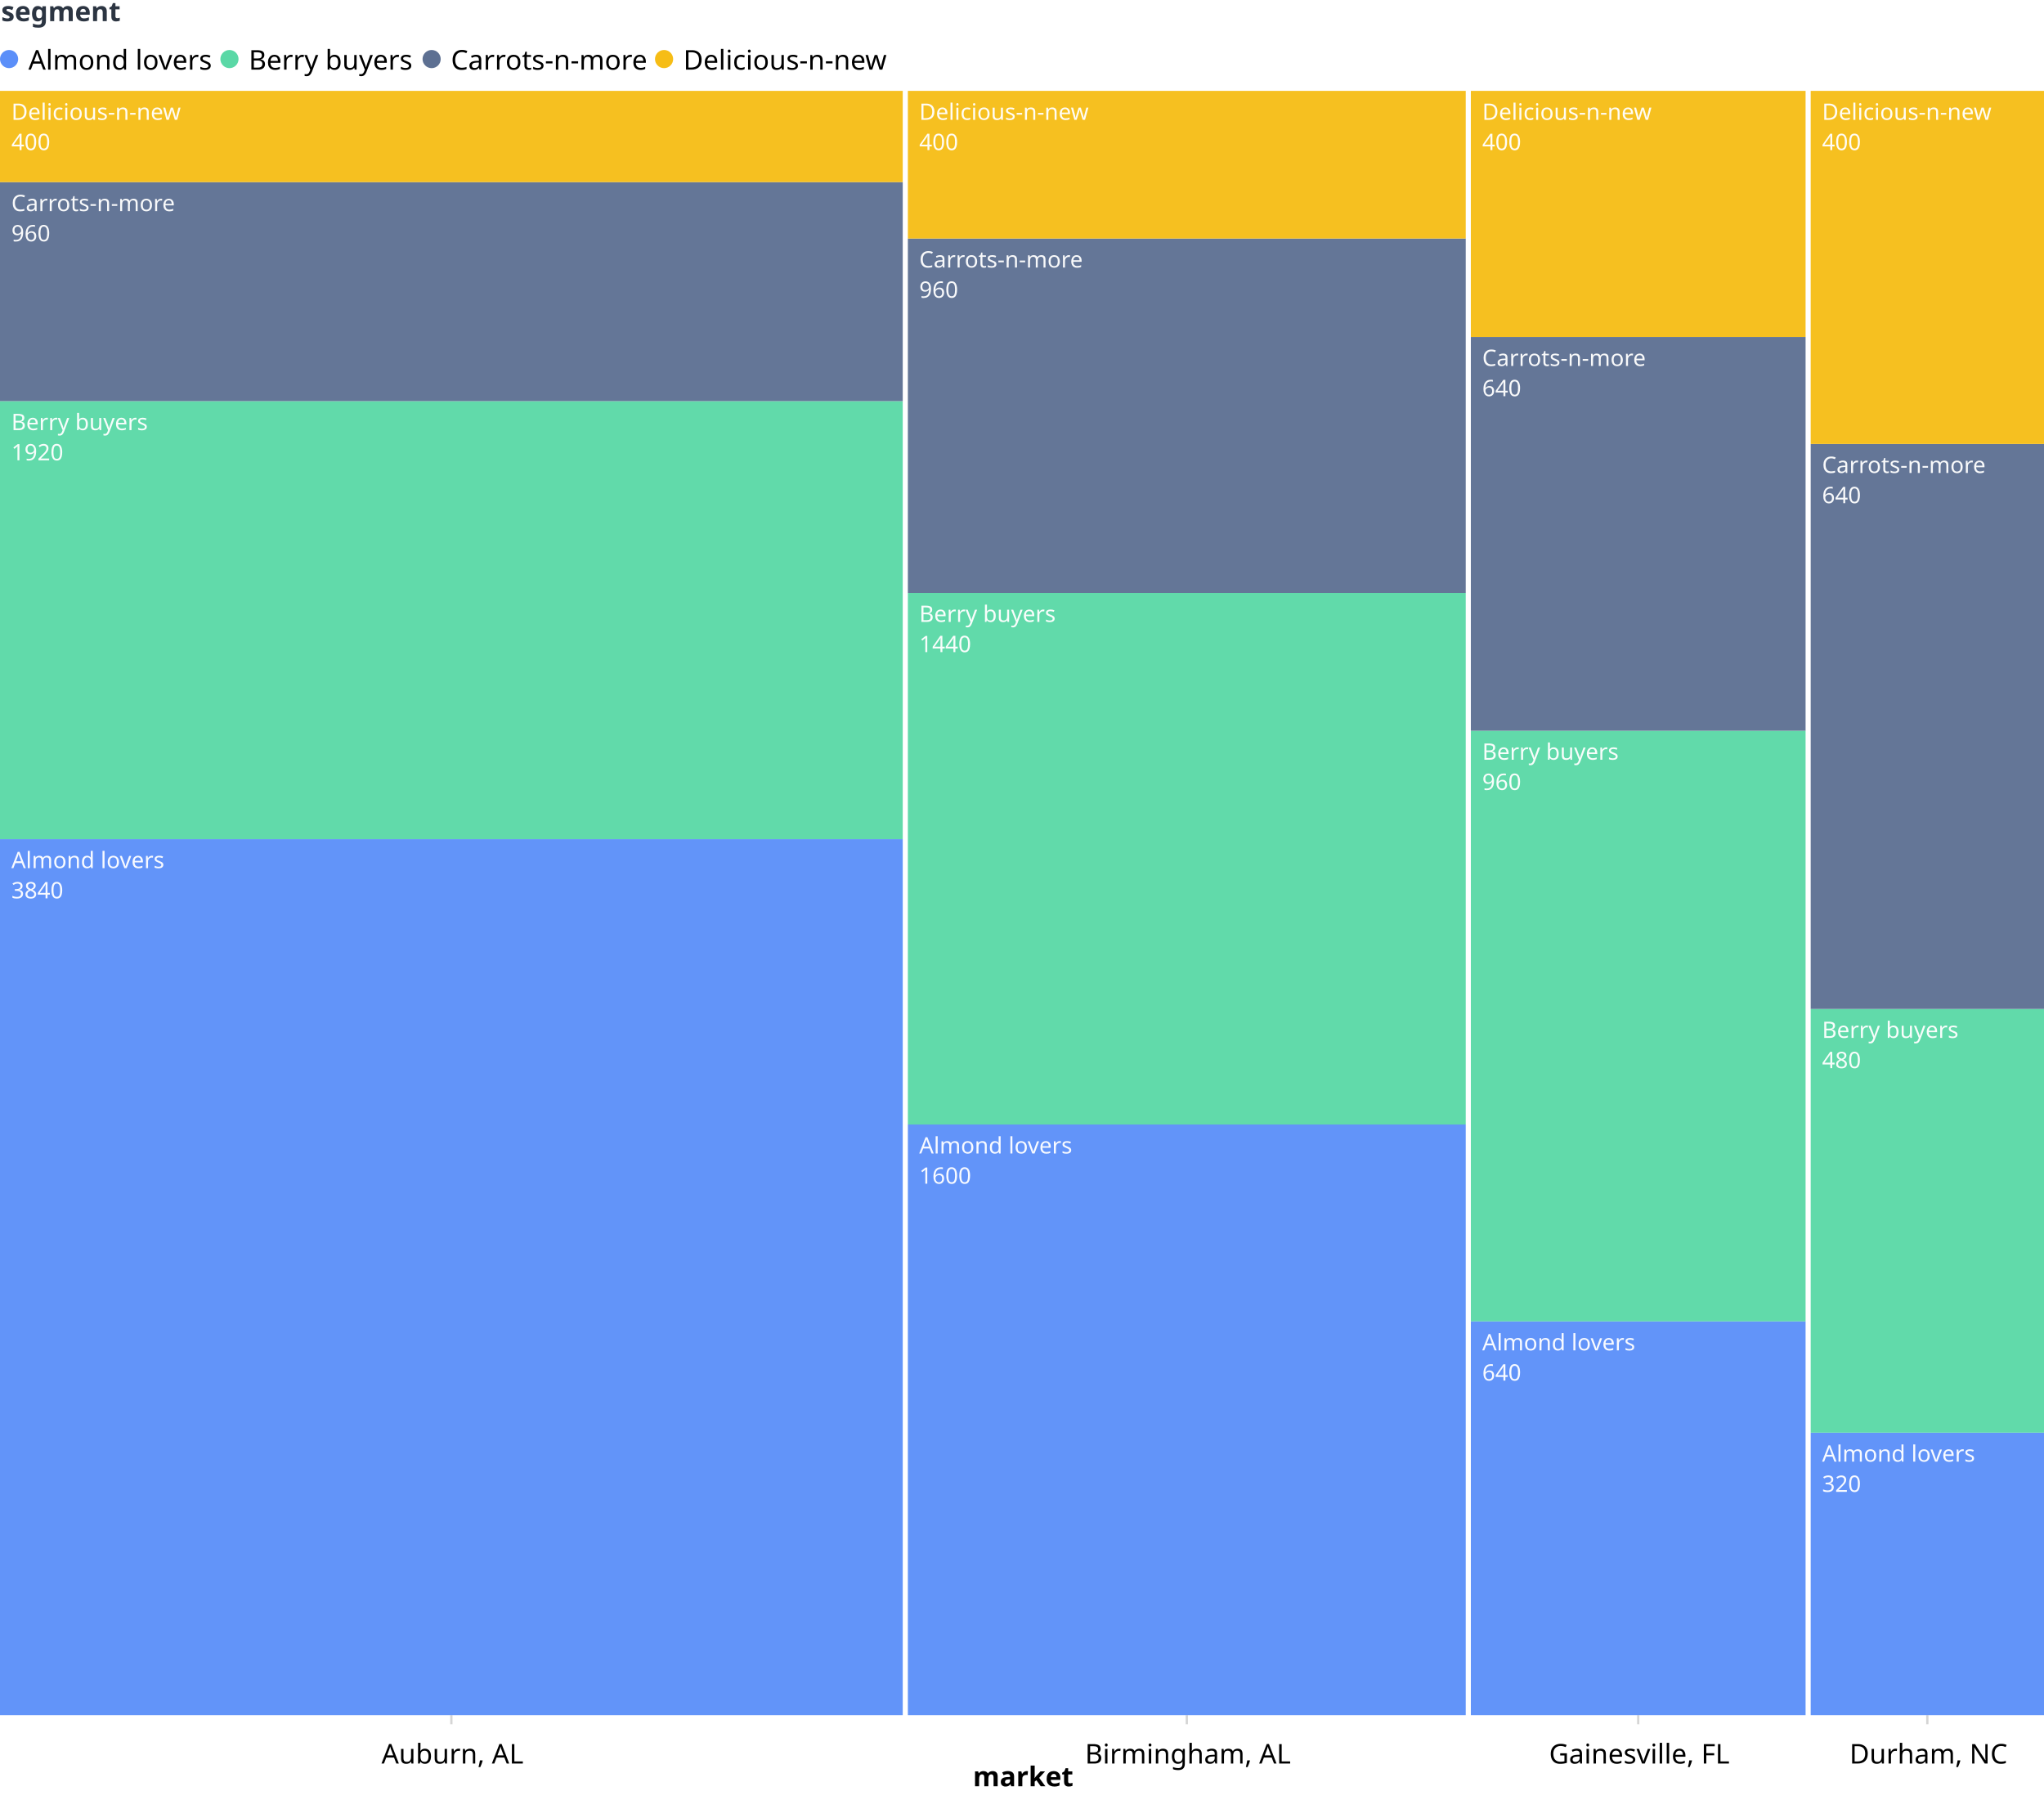
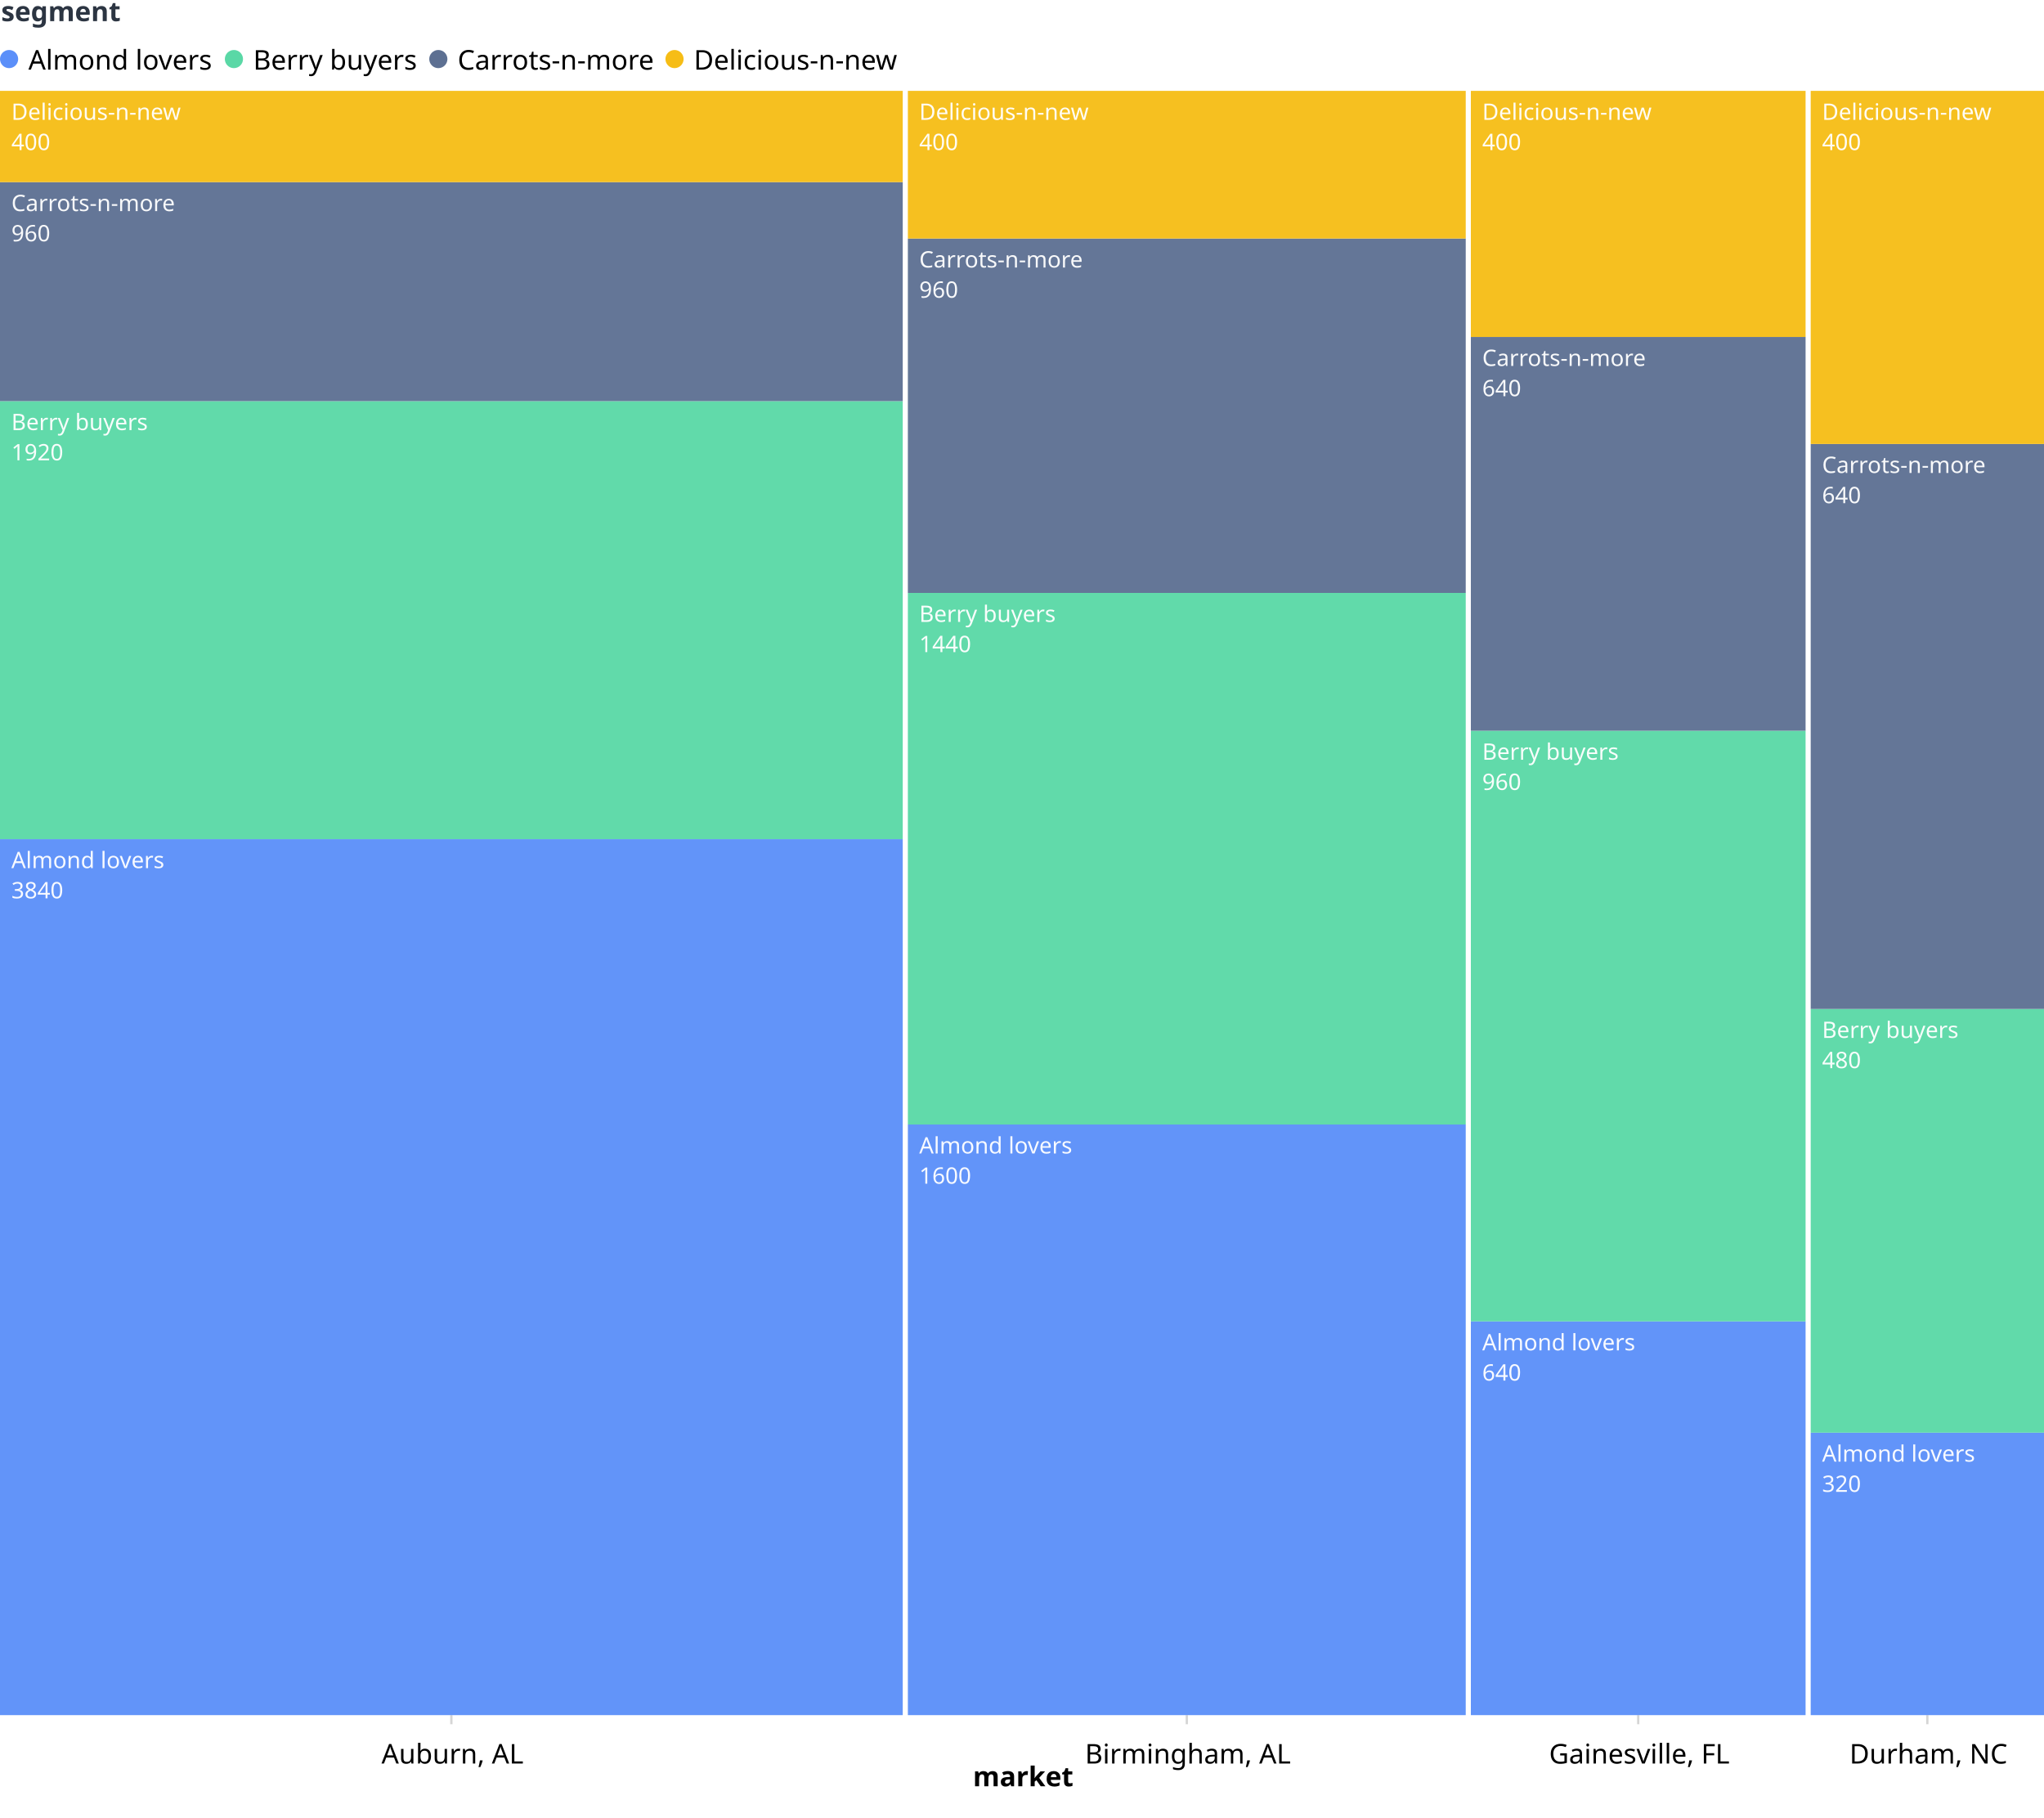
<svg xmlns="http://www.w3.org/2000/svg" width="900" height="800" style="background: transparent;" color-interpolation-filters="sRGB">
  <defs />
  <g transform="matrix(1,0,0,1,0,0)">
    <g fill="none" stroke="none" visibility="visible" font-size="16px" font-family="sans-serif" font-style="normal" font-weight="normal" font-variant="normal" text-anchor="left" stroke-dashoffset="0px" transform="matrix(1,0,0,1,0,0)">
      <g fill="none" stroke="none" class="view" transform="matrix(1,0,0,1,0,0)">
        <g fill="none" stroke="none" class="component" transform="matrix(1,0,0,1,0,0)">
          <g fill="none" class="category-legend" stroke="none" transform="matrix(1,0,0,1,0,0)">
            <g stroke-width="0px" transform="matrix(1,0,0,1,0,0)">
-               <path fill="rgba(0,0,0,0)" d="M 0,0 l 391.764,0 l 0,34 l-391.764 0 z" stroke="none" class="legend-background" width="391.764px" height="34px" />
+               <path fill="rgba(0,0,0,0)" d="M 0,0 l 400,0 l 0,34 l-400 0 z" stroke="none" class="legend-background" width="400px" height="34px" />
            </g>
            <g fill="none" stroke="none" class="legend-container" transform="matrix(1,0,0,1,0,0)">
              <g font-size="12px" font-family="sans-serif" font-weight="bold" text-anchor="top" transform="matrix(1,0,0,1,0,0)">
                <text fill="rgba(44,53,66,1)" dominant-baseline="text-before-edge" alignment-baseline="before-edge" paint-order="stroke" style="transform:translate(0px, 0px);" class="legend-title text-title" stroke="none" dx="0.5">segment</text>
              </g>
              <g fill="none" stroke="none" class="legend-inner-group" transform="matrix(1,0,0,1,0,20)">
                <g fill="none" stroke="none" class="category-items" transform="matrix(1,0,0,1,0,0)">
                  <g fill="none" stroke="none" transform="matrix(1,0,0,1,0,0)">
                    <g fill="none" class="legend-item" stroke="none" transform="matrix(1,0,0,1,0,0)">
                      <g transform="matrix(1,0,0,1,0,0)">
-                         <path fill="rgba(0,0,0,0)" d="M 0,0 l 89.031,0 l 0,12 l-89.031 0 z" stroke="none" class="legend-item-background" width="89.031px" height="12px" />
+                         <path fill="rgba(0,0,0,0)" d="M 0,0 l 91,0 l 0,12 l-91 0 z" stroke="none" class="legend-item-background" width="91px" height="12px" />
                      </g>
                      <g fill="none" stroke="none" class="legend-item-container" transform="matrix(1,0,0,1,0,6)">
                        <g fill="rgba(91,143,249,1)" stroke="rgba(91,143,249,1)" class="legend-item-marker" stroke-width="0px" transform="matrix(1,0,0,1,4,0)">
                          <g stroke-width="0px" transform="matrix(1,0,0,1,-4,-4)">
                            <path fill="rgba(91,143,249,1)" d="M 0,4 A 4 4 0 1 0 8 4 A 4 4 0 1 0 0 4 Z" stroke="rgba(91,143,249,1)" class="legend-item-marker" />
                          </g>
                        </g>
                        <g text-anchor="left" font-family="sans-serif" font-size="12px" font-weight="lighter" transform="matrix(1,0,0,1,12,0)">
                          <text fill="rgba(0,0,0,1)" dominant-baseline="central" alignment-baseline="central" paint-order="stroke" style="transform:translate(0px, 0px);" stroke="none" class="legend-item-name" dx="0.5">Almond lovers</text>
                        </g>
-                         <g text-anchor="left" font-family="sans-serif" font-size="12px" transform="matrix(1,0,0,1,93.03125,0)">
+                         <g text-anchor="left" font-family="sans-serif" font-size="12px" transform="matrix(1,0,0,1,95,0)">
                          <text fill="rgba(100,100,100,1)" dominant-baseline="central" alignment-baseline="central" paint-order="stroke" style="transform:translate(0px, 0px);" stroke="none" class="legend-item-value" />
                        </g>
                      </g>
                    </g>
-                     <g fill="none" class="legend-item" stroke="none" transform="matrix(1,0,0,1,97.03125,0)">
+                     <g fill="none" class="legend-item" stroke="none" transform="matrix(1,0,0,1,99,0)">
                      <g transform="matrix(1,0,0,1,0,0)">
-                         <path fill="rgba(0,0,0,0)" d="M 0,0 l 81.021,0 l 0,12 l-81.021 0 z" stroke="none" class="legend-item-background" width="81.021px" height="12px" />
+                         <path fill="rgba(0,0,0,0)" d="M 0,0 l 82,0 l 0,12 l-82 0 z" stroke="none" class="legend-item-background" width="82px" height="12px" />
                      </g>
                      <g fill="none" stroke="none" class="legend-item-container" transform="matrix(1,0,0,1,0,6)">
                        <g fill="rgba(90,216,166,1)" stroke="rgba(90,216,166,1)" class="legend-item-marker" stroke-width="0px" transform="matrix(1,0,0,1,4,0)">
                          <g stroke-width="0px" transform="matrix(1,0,0,1,-4,-4)">
                            <path fill="rgba(90,216,166,1)" d="M 0,4 A 4 4 0 1 0 8 4 A 4 4 0 1 0 0 4 Z" stroke="rgba(90,216,166,1)" class="legend-item-marker" />
                          </g>
                        </g>
                        <g text-anchor="left" font-family="sans-serif" font-size="12px" font-weight="lighter" transform="matrix(1,0,0,1,12,0)">
                          <text fill="rgba(0,0,0,1)" dominant-baseline="central" alignment-baseline="central" paint-order="stroke" style="transform:translate(0px, 0px);" stroke="none" class="legend-item-name" dx="0.5">Berry buyers</text>
                        </g>
-                         <g text-anchor="left" font-family="sans-serif" font-size="12px" transform="matrix(1,0,0,1,85.02148,0)">
+                         <g text-anchor="left" font-family="sans-serif" font-size="12px" transform="matrix(1,0,0,1,86,0)">
                          <text fill="rgba(100,100,100,1)" dominant-baseline="central" alignment-baseline="central" paint-order="stroke" style="transform:translate(0px, 0px);" stroke="none" class="legend-item-value" />
                        </g>
                      </g>
                    </g>
-                     <g fill="none" class="legend-item" stroke="none" transform="matrix(1,0,0,1,186.0527,0)">
+                     <g fill="none" class="legend-item" stroke="none" transform="matrix(1,0,0,1,189,0)">
                      <g transform="matrix(1,0,0,1,0,0)">
-                         <path fill="rgba(0,0,0,0)" d="M 0,0 l 94.346,0 l 0,12 l-94.346 0 z" stroke="none" class="legend-item-background" width="94.346px" height="12px" />
+                         <path fill="rgba(0,0,0,0)" d="M 0,0 l 96,0 l 0,12 l-96 0 z" stroke="none" class="legend-item-background" width="96px" height="12px" />
                      </g>
                      <g fill="none" stroke="none" class="legend-item-container" transform="matrix(1,0,0,1,0,6)">
                        <g fill="rgba(93,112,146,1)" stroke="rgba(93,112,146,1)" class="legend-item-marker" stroke-width="0px" transform="matrix(1,0,0,1,4,0)">
                          <g stroke-width="0px" transform="matrix(1,0,0,1,-4,-4)">
                            <path fill="rgba(93,112,146,1)" d="M 0,4 A 4 4 0 1 0 8 4 A 4 4 0 1 0 0 4 Z" stroke="rgba(93,112,146,1)" class="legend-item-marker" />
                          </g>
                        </g>
                        <g text-anchor="left" font-family="sans-serif" font-size="12px" font-weight="lighter" transform="matrix(1,0,0,1,12,0)">
                          <text fill="rgba(0,0,0,1)" dominant-baseline="central" alignment-baseline="central" paint-order="stroke" style="transform:translate(0px, 0px);" stroke="none" class="legend-item-name" dx="0.5">Carrots-n-more</text>
                        </g>
-                         <g text-anchor="left" font-family="sans-serif" font-size="12px" transform="matrix(1,0,0,1,98.3457,0)">
+                         <g text-anchor="left" font-family="sans-serif" font-size="12px" transform="matrix(1,0,0,1,100,0)">
                          <text fill="rgba(100,100,100,1)" dominant-baseline="central" alignment-baseline="central" paint-order="stroke" style="transform:translate(0px, 0px);" stroke="none" class="legend-item-value" />
                        </g>
                      </g>
                    </g>
-                     <g fill="none" class="legend-item" stroke="none" transform="matrix(1,0,0,1,288.3984,0)">
+                     <g fill="none" class="legend-item" stroke="none" transform="matrix(1,0,0,1,293,0)">
                      <g transform="matrix(1,0,0,1,0,0)">
-                         <path fill="rgba(0,0,0,0)" d="M 0,0 l 98.365,0 l 0,12 l-98.365 0 z" stroke="none" class="legend-item-background" width="98.365px" height="12px" />
+                         <path fill="rgba(0,0,0,0)" d="M 0,0 l 102,0 l 0,12 l-102 0 z" stroke="none" class="legend-item-background" width="102px" height="12px" />
                      </g>
                      <g fill="none" stroke="none" class="legend-item-container" transform="matrix(1,0,0,1,0,6)">
                        <g fill="rgba(246,189,22,1)" stroke="rgba(246,189,22,1)" class="legend-item-marker" stroke-width="0px" transform="matrix(1,0,0,1,4,0)">
                          <g stroke-width="0px" transform="matrix(1,0,0,1,-4,-4)">
                            <path fill="rgba(246,189,22,1)" d="M 0,4 A 4 4 0 1 0 8 4 A 4 4 0 1 0 0 4 Z" stroke="rgba(246,189,22,1)" class="legend-item-marker" />
                          </g>
                        </g>
                        <g text-anchor="left" font-family="sans-serif" font-size="12px" font-weight="lighter" transform="matrix(1,0,0,1,12,0)">
                          <text fill="rgba(0,0,0,1)" dominant-baseline="central" alignment-baseline="central" paint-order="stroke" style="transform:translate(0px, 0px);" stroke="none" class="legend-item-name" dx="0.5">Delicious-n-new</text>
                        </g>
-                         <g text-anchor="left" font-family="sans-serif" font-size="12px" transform="matrix(1,0,0,1,102.3652,0)">
+                         <g text-anchor="left" font-family="sans-serif" font-size="12px" transform="matrix(1,0,0,1,106,0)">
                          <text fill="rgba(100,100,100,1)" dominant-baseline="central" alignment-baseline="central" paint-order="stroke" style="transform:translate(0px, 0px);" stroke="none" class="legend-item-value" />
                        </g>
                      </g>
                    </g>
                  </g>
                  <g fill="none" class="page-button-group" stroke="none" visibility="hidden" transform="matrix(1,0,0,1,0,0)">
                    <g fill="none" stroke="none" class="page-button" transform="matrix(1,0,0,1,0,0)">
                      <g transform="matrix(1,0,0,1,-5,-5)">
                        <path fill="rgba(0,0,0,0)" d="M 0,0 l 10,0 l 0,10 l-10 0 z" stroke="none" class="background" width="10px" height="10px" />
                      </g>
                      <g transform="matrix(1,0,0,1,-4.330127,-5)">
                        <path fill="rgba(0,0,0,1)" d="M 0,5 L 9.33,0 L 9.33,10 Z" stroke="none" class="marker" />
                      </g>
                      <g transform="matrix(1,0,0,1,-5,-5)">
                        <path fill="rgba(0,0,0,0)" d="M 0,0 l 10,0 l 0,10 l-10 0 z" stroke="none" class="container" width="10px" height="10px" />
                      </g>
                    </g>
                    <g font-size="12px" text-anchor="middle" transform="matrix(1,0,0,1,0,0)">
                      <text fill="rgba(0,0,0,1)" dominant-baseline="central" alignment-baseline="central" paint-order="stroke" style="transform:translate(0px, 0px);" stroke="none" class="page-info" />
                    </g>
                    <g fill="none" stroke="none" class="page-button" transform="matrix(1,0,0,1,0,0)">
                      <g transform="matrix(1,0,0,1,-5,-5)">
                        <path fill="rgba(0,0,0,0)" d="M 0,0 l 10,0 l 0,10 l-10 0 z" stroke="none" class="background" width="10px" height="10px" />
                      </g>
                      <g transform="matrix(1,0,0,1,-5,-5)">
                        <path fill="rgba(0,0,0,1)" d="M 0,0 L 9.33,5 L 0,10 Z" stroke="none" class="marker" />
                      </g>
                      <g transform="matrix(1,0,0,1,-5,-5)">
                        <path fill="rgba(0,0,0,0)" d="M 0,0 l 10,0 l 0,10 l-10 0 z" stroke="none" class="container" width="10px" height="10px" />
                      </g>
                    </g>
                  </g>
                </g>
              </g>
            </g>
          </g>
        </g>
        <g fill="none" stroke="none" class="component" transform="matrix(1,0,0,1,0,0)">
          <g fill="none" stroke="none" transform="matrix(1,0,0,1,0,0)">
            <g fill="none" stroke="none" class="axis-grid" transform="matrix(1,0,0,1,0,0)" />
            <g fill="none" stroke="none" class="axis-line-group" transform="matrix(1,0,0,1,0,0)">
              <g visibility="hidden" stroke-width="0.5px" stroke-opacity="0.85" transform="matrix(1,0,0,1,0,755)">
                <path fill="none" d="M 0,0 L 900,0" stroke="rgba(128,128,128,1)" class="axis-line" />
              </g>
              <g fill="rgba(128,128,128,1)" stroke="rgba(128,128,128,1)" class="axis-arrow$$ axis-start-arrow" visibility="hidden" stroke-width="0.5px" fill-opacity="0.85" stroke-opacity="0.85" transform="matrix(0,1,-1,0,0,755)" />
              <g fill="rgba(128,128,128,1)" stroke="rgba(128,128,128,1)" class="axis-arrow$$ axis-end-arrow" visibility="hidden" stroke-width="0.5px" fill-opacity="0.85" stroke-opacity="0.85" transform="matrix(-1,0,-0,-1,900,755)" />
            </g>
            <g fill="none" stroke="none" class="axis-tick-group" transform="matrix(1,0,0,1,0,0)">
              <g stroke-opacity="0.65" visibility="visible" transform="matrix(1,0,0,1,198.7444,755)">
                <line fill="none" x1="0" y1="0" x2="0" y2="4" class="axis-tick" stroke="rgba(191,191,191,1)" />
              </g>
              <g stroke-opacity="0.65" visibility="visible" transform="matrix(1,0,0,1,522.5639,755)">
                <line fill="none" x1="0" y1="0" x2="0" y2="4" class="axis-tick" stroke="rgba(191,191,191,1)" />
              </g>
              <g stroke-opacity="0.65" visibility="visible" transform="matrix(1,0,0,1,721.3308,755)">
                <line fill="none" x1="0" y1="0" x2="0" y2="4" class="axis-tick" stroke="rgba(191,191,191,1)" />
              </g>
              <g stroke-opacity="0.65" visibility="visible" transform="matrix(1,0,0,1,848.6391,755)">
                <line fill="none" x1="0" y1="0" x2="0" y2="4" class="axis-tick" stroke="rgba(191,191,191,1)" />
              </g>
            </g>
            <g fill="none" stroke="none" class="axis-subtick-group" transform="matrix(1,0,0,1,0,0)" />
            <g fill="none" stroke="none" class="axis-label-group" transform="matrix(1,0,0,1,0,0)">
              <g font-family="sans-serif" font-size="12px" font-weight="lighter" text-anchor="middle" transform="matrix(1,0,0,1,198.7444,767)">
                <text fill="rgba(0,0,0,1)" dominant-baseline="text-before-edge" alignment-baseline="before-edge" paint-order="stroke" style="transform:translate(0px, 0px);" stroke="none" class="axis-label" dx="0.5">Auburn, AL</text>
              </g>
              <g font-family="sans-serif" font-size="12px" font-weight="lighter" text-anchor="middle" transform="matrix(1,0,0,1,522.5639,767)">
                <text fill="rgba(0,0,0,1)" dominant-baseline="text-before-edge" alignment-baseline="before-edge" paint-order="stroke" style="transform:translate(0px, 0px);" stroke="none" class="axis-label" dx="0.5">Birmingham, AL</text>
              </g>
              <g font-family="sans-serif" font-size="12px" font-weight="lighter" text-anchor="middle" transform="matrix(1,0,0,1,721.3308,767)">
                <text fill="rgba(0,0,0,1)" dominant-baseline="text-before-edge" alignment-baseline="before-edge" paint-order="stroke" style="transform:translate(0px, 0px);" stroke="none" class="axis-label" dx="0.5">Gainesville, FL</text>
              </g>
              <g font-family="sans-serif" font-size="12px" font-weight="lighter" text-anchor="middle" transform="matrix(1,0,0,1,848.6391,767)">
                <text fill="rgba(0,0,0,1)" dominant-baseline="text-before-edge" alignment-baseline="before-edge" paint-order="stroke" style="transform:translate(0px, 0px);" stroke="none" class="axis-label" dx="0.5">Durham, NC</text>
              </g>
            </g>
            <g font-size="12px" font-weight="bold" text-anchor="middle" visibility="visible" transform="matrix(1,0,0,1,450,777)">
              <text fill="rgba(0,0,0,1)" dominant-baseline="text-before-edge" alignment-baseline="before-edge" paint-order="stroke" style="transform:translate(0px, 0px);" stroke="none" class="axis-title" dx="0.5">market</text>
            </g>
          </g>
        </g>
        <g transform="matrix(1,0,0,1,0,40)">
          <path fill="rgba(0,0,0,0)" d="M 0,0 l 900,0 l 0,715 l-900 0 z" stroke="none" class="plot" width="900px" height="715px" />
          <g fill="rgba(0,0,0,0)" stroke="none" class="main" transform="matrix(1,0,0,1,0,0)">
            <g fill-opacity="0.95" stroke-width="0px" transform="matrix(1,0,0,1,0,329.382)">
              <path fill="rgba(91,143,249,1)" d="M 0,0 l 397.489,0 l 0,385.618 l-397.489 0 z" stroke="rgba(91,143,249,1)" width="397.489px" height="385.618px" class="element" />
              <g font-size="10px" text-anchor="left" transform="matrix(1,0,0,1,5,5)">
                <text fill="rgba(255,255,255,1)" dominant-baseline="text-before-edge" alignment-baseline="before-edge" paint-order="stroke" style="transform:translate(0px, 0px);" dx="0" stroke="none">Almond lovers</text>
              </g>
              <g font-size="10px" text-anchor="left" transform="matrix(1,0,0,1,5,5)">
                <text fill="rgba(255,255,255,1)" dominant-baseline="text-after-edge" alignment-baseline="after-edge" paint-order="stroke" style="transform:translate(0px, 24px);" dx="0" stroke="none">3840</text>
              </g>
            </g>
            <g fill-opacity="0.95" stroke-width="0px" transform="matrix(1,0,0,1,0,136.573)">
              <path fill="rgba(90,216,166,1)" d="M 0,0 l 397.489,0 l 0,192.809 l-397.489 0 z" stroke="rgba(90,216,166,1)" width="397.489px" height="192.809px" class="element" />
              <g font-size="10px" text-anchor="left" transform="matrix(1,0,0,1,5,5)">
                <text fill="rgba(255,255,255,1)" dominant-baseline="text-before-edge" alignment-baseline="before-edge" paint-order="stroke" style="transform:translate(0px, 0px);" dx="0" stroke="none">Berry buyers</text>
              </g>
              <g font-size="10px" text-anchor="left" transform="matrix(1,0,0,1,5,5)">
                <text fill="rgba(255,255,255,1)" dominant-baseline="text-after-edge" alignment-baseline="after-edge" paint-order="stroke" style="transform:translate(0px, 24px);" dx="0" stroke="none">1920</text>
              </g>
            </g>
            <g fill-opacity="0.95" stroke-width="0px" transform="matrix(1,0,0,1,0,40.16854)">
              <path fill="rgba(93,112,146,1)" d="M 0,0 l 397.489,0 l 0,96.404 l-397.489 0 z" stroke="rgba(93,112,146,1)" width="397.489px" height="96.404px" class="element" />
              <g font-size="10px" text-anchor="left" transform="matrix(1,0,0,1,5,5)">
                <text fill="rgba(255,255,255,1)" dominant-baseline="text-before-edge" alignment-baseline="before-edge" paint-order="stroke" style="transform:translate(0px, 0px);" dx="0" stroke="none">Carrots-n-more</text>
              </g>
              <g font-size="10px" text-anchor="left" transform="matrix(1,0,0,1,5,5)">
                <text fill="rgba(255,255,255,1)" dominant-baseline="text-after-edge" alignment-baseline="after-edge" paint-order="stroke" style="transform:translate(0px, 24px);" dx="0" stroke="none">960</text>
              </g>
            </g>
            <g fill-opacity="0.95" stroke-width="0px" transform="matrix(1,0,0,1,0,0)">
              <path fill="rgba(246,189,22,1)" d="M 0,0 l 397.489,0 l 0,40.169 l-397.489 0 z" stroke="rgba(246,189,22,1)" width="397.489px" height="40.169px" class="element" />
              <g font-size="10px" text-anchor="left" transform="matrix(1,0,0,1,5,5)">
                <text fill="rgba(255,255,255,1)" dominant-baseline="text-before-edge" alignment-baseline="before-edge" paint-order="stroke" style="transform:translate(0px, 0px);" dx="0" stroke="none">Delicious-n-new</text>
              </g>
              <g font-size="10px" text-anchor="left" transform="matrix(1,0,0,1,5,5)">
                <text fill="rgba(255,255,255,1)" dominant-baseline="text-after-edge" alignment-baseline="after-edge" paint-order="stroke" style="transform:translate(0px, 24px);" dx="0" stroke="none">400</text>
              </g>
            </g>
            <g fill-opacity="0.95" stroke-width="0px" transform="matrix(1,0,0,1,399.7444,455)">
              <path fill="rgba(91,143,249,1)" d="M 0,0 l 245.639,0 l 0,260 l-245.639 0 z" stroke="rgba(91,143,249,1)" width="245.639px" height="260px" class="element" />
              <g font-size="10px" text-anchor="left" transform="matrix(1,0,0,1,5,5)">
                <text fill="rgba(255,255,255,1)" dominant-baseline="text-before-edge" alignment-baseline="before-edge" paint-order="stroke" style="transform:translate(0px, 0px);" dx="0" stroke="none">Almond lovers</text>
              </g>
              <g font-size="10px" text-anchor="left" transform="matrix(1,0,0,1,5,5)">
                <text fill="rgba(255,255,255,1)" dominant-baseline="text-after-edge" alignment-baseline="after-edge" paint-order="stroke" style="transform:translate(0px, 24px);" dx="0" stroke="none">1600</text>
              </g>
            </g>
            <g fill-opacity="0.95" stroke-width="0px" transform="matrix(1,0,0,1,399.7444,221)">
              <path fill="rgba(90,216,166,1)" d="M 0,0 l 245.639,0 l 0,234 l-245.639 0 z" stroke="rgba(90,216,166,1)" width="245.639px" height="234px" class="element" />
              <g font-size="10px" text-anchor="left" transform="matrix(1,0,0,1,5,5)">
                <text fill="rgba(255,255,255,1)" dominant-baseline="text-before-edge" alignment-baseline="before-edge" paint-order="stroke" style="transform:translate(0px, 0px);" dx="0" stroke="none">Berry buyers</text>
              </g>
              <g font-size="10px" text-anchor="left" transform="matrix(1,0,0,1,5,5)">
                <text fill="rgba(255,255,255,1)" dominant-baseline="text-after-edge" alignment-baseline="after-edge" paint-order="stroke" style="transform:translate(0px, 24px);" dx="0" stroke="none">1440</text>
              </g>
            </g>
            <g fill-opacity="0.95" stroke-width="0px" transform="matrix(1,0,0,1,399.7444,65)">
              <path fill="rgba(93,112,146,1)" d="M 0,0 l 245.639,0 l 0,156 l-245.639 0 z" stroke="rgba(93,112,146,1)" width="245.639px" height="156px" class="element" />
              <g font-size="10px" text-anchor="left" transform="matrix(1,0,0,1,5,5)">
                <text fill="rgba(255,255,255,1)" dominant-baseline="text-before-edge" alignment-baseline="before-edge" paint-order="stroke" style="transform:translate(0px, 0px);" dx="0" stroke="none">Carrots-n-more</text>
              </g>
              <g font-size="10px" text-anchor="left" transform="matrix(1,0,0,1,5,5)">
                <text fill="rgba(255,255,255,1)" dominant-baseline="text-after-edge" alignment-baseline="after-edge" paint-order="stroke" style="transform:translate(0px, 24px);" dx="0" stroke="none">960</text>
              </g>
            </g>
            <g fill-opacity="0.95" stroke-width="0px" transform="matrix(1,0,0,1,399.7444,0)">
              <path fill="rgba(246,189,22,1)" d="M 0,0 l 245.639,0 l 0,65 l-245.639 0 z" stroke="rgba(246,189,22,1)" width="245.639px" height="65px" class="element" />
              <g font-size="10px" text-anchor="left" transform="matrix(1,0,0,1,5,5)">
                <text fill="rgba(255,255,255,1)" dominant-baseline="text-before-edge" alignment-baseline="before-edge" paint-order="stroke" style="transform:translate(0px, 0px);" dx="0" stroke="none">Delicious-n-new</text>
              </g>
              <g font-size="10px" text-anchor="left" transform="matrix(1,0,0,1,5,5)">
                <text fill="rgba(255,255,255,1)" dominant-baseline="text-after-edge" alignment-baseline="after-edge" paint-order="stroke" style="transform:translate(0px, 24px);" dx="0" stroke="none">400</text>
              </g>
            </g>
            <g fill-opacity="0.95" stroke-width="0px" transform="matrix(1,0,0,1,647.6391,541.6667)">
              <path fill="rgba(91,143,249,1)" d="M 0,0 l 147.383,0 l 0,173.333 l-147.383 0 z" stroke="rgba(91,143,249,1)" width="147.383px" height="173.333px" class="element" />
              <g font-size="10px" text-anchor="left" transform="matrix(1,0,0,1,5,5)">
                <text fill="rgba(255,255,255,1)" dominant-baseline="text-before-edge" alignment-baseline="before-edge" paint-order="stroke" style="transform:translate(0px, 0px);" dx="0" stroke="none">Almond lovers</text>
              </g>
              <g font-size="10px" text-anchor="left" transform="matrix(1,0,0,1,5,5)">
                <text fill="rgba(255,255,255,1)" dominant-baseline="text-after-edge" alignment-baseline="after-edge" paint-order="stroke" style="transform:translate(0px, 24px);" dx="0" stroke="none">640</text>
              </g>
            </g>
            <g fill-opacity="0.95" stroke-width="0px" transform="matrix(1,0,0,1,647.6391,281.6667)">
              <path fill="rgba(90,216,166,1)" d="M 0,0 l 147.383,0 l 0,260 l-147.383 0 z" stroke="rgba(90,216,166,1)" width="147.383px" height="260px" class="element" />
              <g font-size="10px" text-anchor="left" transform="matrix(1,0,0,1,5,5)">
                <text fill="rgba(255,255,255,1)" dominant-baseline="text-before-edge" alignment-baseline="before-edge" paint-order="stroke" style="transform:translate(0px, 0px);" dx="0" stroke="none">Berry buyers</text>
              </g>
              <g font-size="10px" text-anchor="left" transform="matrix(1,0,0,1,5,5)">
                <text fill="rgba(255,255,255,1)" dominant-baseline="text-after-edge" alignment-baseline="after-edge" paint-order="stroke" style="transform:translate(0px, 24px);" dx="0" stroke="none">960</text>
              </g>
            </g>
            <g fill-opacity="0.95" stroke-width="0px" transform="matrix(1,0,0,1,647.6391,108.3333)">
              <path fill="rgba(93,112,146,1)" d="M 0,0 l 147.383,0 l 0,173.333 l-147.383 0 z" stroke="rgba(93,112,146,1)" width="147.383px" height="173.333px" class="element" />
              <g font-size="10px" text-anchor="left" transform="matrix(1,0,0,1,5,5)">
                <text fill="rgba(255,255,255,1)" dominant-baseline="text-before-edge" alignment-baseline="before-edge" paint-order="stroke" style="transform:translate(0px, 0px);" dx="0" stroke="none">Carrots-n-more</text>
              </g>
              <g font-size="10px" text-anchor="left" transform="matrix(1,0,0,1,5,5)">
                <text fill="rgba(255,255,255,1)" dominant-baseline="text-after-edge" alignment-baseline="after-edge" paint-order="stroke" style="transform:translate(0px, 24px);" dx="0" stroke="none">640</text>
              </g>
            </g>
            <g fill-opacity="0.95" stroke-width="0px" transform="matrix(1,0,0,1,647.6391,0)">
              <path fill="rgba(246,189,22,1)" d="M 0,0 l 147.383,0 l 0,108.333 l-147.383 0 z" stroke="rgba(246,189,22,1)" width="147.383px" height="108.333px" class="element" />
              <g font-size="10px" text-anchor="left" transform="matrix(1,0,0,1,5,5)">
                <text fill="rgba(255,255,255,1)" dominant-baseline="text-before-edge" alignment-baseline="before-edge" paint-order="stroke" style="transform:translate(0px, 0px);" dx="0" stroke="none">Delicious-n-new</text>
              </g>
              <g font-size="10px" text-anchor="left" transform="matrix(1,0,0,1,5,5)">
                <text fill="rgba(255,255,255,1)" dominant-baseline="text-after-edge" alignment-baseline="after-edge" paint-order="stroke" style="transform:translate(0px, 24px);" dx="0" stroke="none">400</text>
              </g>
            </g>
            <g fill-opacity="0.95" stroke-width="0px" transform="matrix(1,0,0,1,797.2782,590.6522)">
              <path fill="rgba(91,143,249,1)" d="M 0,0 l 102.722,0 l 0,124.348 l-102.722 0 z" stroke="rgba(91,143,249,1)" width="102.722px" height="124.348px" class="element" />
              <g font-size="10px" text-anchor="left" transform="matrix(1,0,0,1,5,5)">
                <text fill="rgba(255,255,255,1)" dominant-baseline="text-before-edge" alignment-baseline="before-edge" paint-order="stroke" style="transform:translate(0px, 0px);" dx="0" stroke="none">Almond lovers</text>
              </g>
              <g font-size="10px" text-anchor="left" transform="matrix(1,0,0,1,5,5)">
                <text fill="rgba(255,255,255,1)" dominant-baseline="text-after-edge" alignment-baseline="after-edge" paint-order="stroke" style="transform:translate(0px, 24px);" dx="0" stroke="none">320</text>
              </g>
            </g>
            <g fill-opacity="0.95" stroke-width="0px" transform="matrix(1,0,0,1,797.2782,404.1304)">
              <path fill="rgba(90,216,166,1)" d="M 0,0 l 102.722,0 l 0,186.522 l-102.722 0 z" stroke="rgba(90,216,166,1)" width="102.722px" height="186.522px" class="element" />
              <g font-size="10px" text-anchor="left" transform="matrix(1,0,0,1,5,5)">
                <text fill="rgba(255,255,255,1)" dominant-baseline="text-before-edge" alignment-baseline="before-edge" paint-order="stroke" style="transform:translate(0px, 0px);" dx="0" stroke="none">Berry buyers</text>
              </g>
              <g font-size="10px" text-anchor="left" transform="matrix(1,0,0,1,5,5)">
                <text fill="rgba(255,255,255,1)" dominant-baseline="text-after-edge" alignment-baseline="after-edge" paint-order="stroke" style="transform:translate(0px, 24px);" dx="0" stroke="none">480</text>
              </g>
            </g>
            <g fill-opacity="0.95" stroke-width="0px" transform="matrix(1,0,0,1,797.2782,155.4348)">
              <path fill="rgba(93,112,146,1)" d="M 0,0 l 102.722,0 l 0,248.696 l-102.722 0 z" stroke="rgba(93,112,146,1)" width="102.722px" height="248.696px" class="element" />
              <g font-size="10px" text-anchor="left" transform="matrix(1,0,0,1,5,5)">
                <text fill="rgba(255,255,255,1)" dominant-baseline="text-before-edge" alignment-baseline="before-edge" paint-order="stroke" style="transform:translate(0px, 0px);" dx="0" stroke="none">Carrots-n-more</text>
              </g>
              <g font-size="10px" text-anchor="left" transform="matrix(1,0,0,1,5,5)">
                <text fill="rgba(255,255,255,1)" dominant-baseline="text-after-edge" alignment-baseline="after-edge" paint-order="stroke" style="transform:translate(0px, 24px);" dx="0" stroke="none">640</text>
              </g>
            </g>
            <g fill-opacity="0.95" stroke-width="0px" transform="matrix(1,0,0,1,797.2782,0)">
              <path fill="rgba(246,189,22,1)" d="M 0,0 l 102.722,0 l 0,155.435 l-102.722 0 z" stroke="rgba(246,189,22,1)" width="102.722px" height="155.435px" class="element" />
              <g font-size="10px" text-anchor="left" transform="matrix(1,0,0,1,5,5)">
                <text fill="rgba(255,255,255,1)" dominant-baseline="text-before-edge" alignment-baseline="before-edge" paint-order="stroke" style="transform:translate(0px, 0px);" dx="0" stroke="none">Delicious-n-new</text>
              </g>
              <g font-size="10px" text-anchor="left" transform="matrix(1,0,0,1,5,5)">
                <text fill="rgba(255,255,255,1)" dominant-baseline="text-after-edge" alignment-baseline="after-edge" paint-order="stroke" style="transform:translate(0px, 24px);" dx="0" stroke="none">400</text>
              </g>
            </g>
          </g>
          <g fill="rgba(0,0,0,0)" stroke="none" class="selection" transform="matrix(1,0,0,1,0,0)" />
          <g fill="rgba(0,0,0,0)" stroke="none" class="transient" transform="matrix(1,0,0,1,0,0)" />
          <g fill="rgba(0,0,0,0)" stroke="none" class="selection" transform="matrix(1,0,0,1,0,0)" />
          <g fill="rgba(0,0,0,0)" stroke="none" class="transient" transform="matrix(1,0,0,1,0,0)" />
        </g>
      </g>
    </g>
  </g>
</svg>
